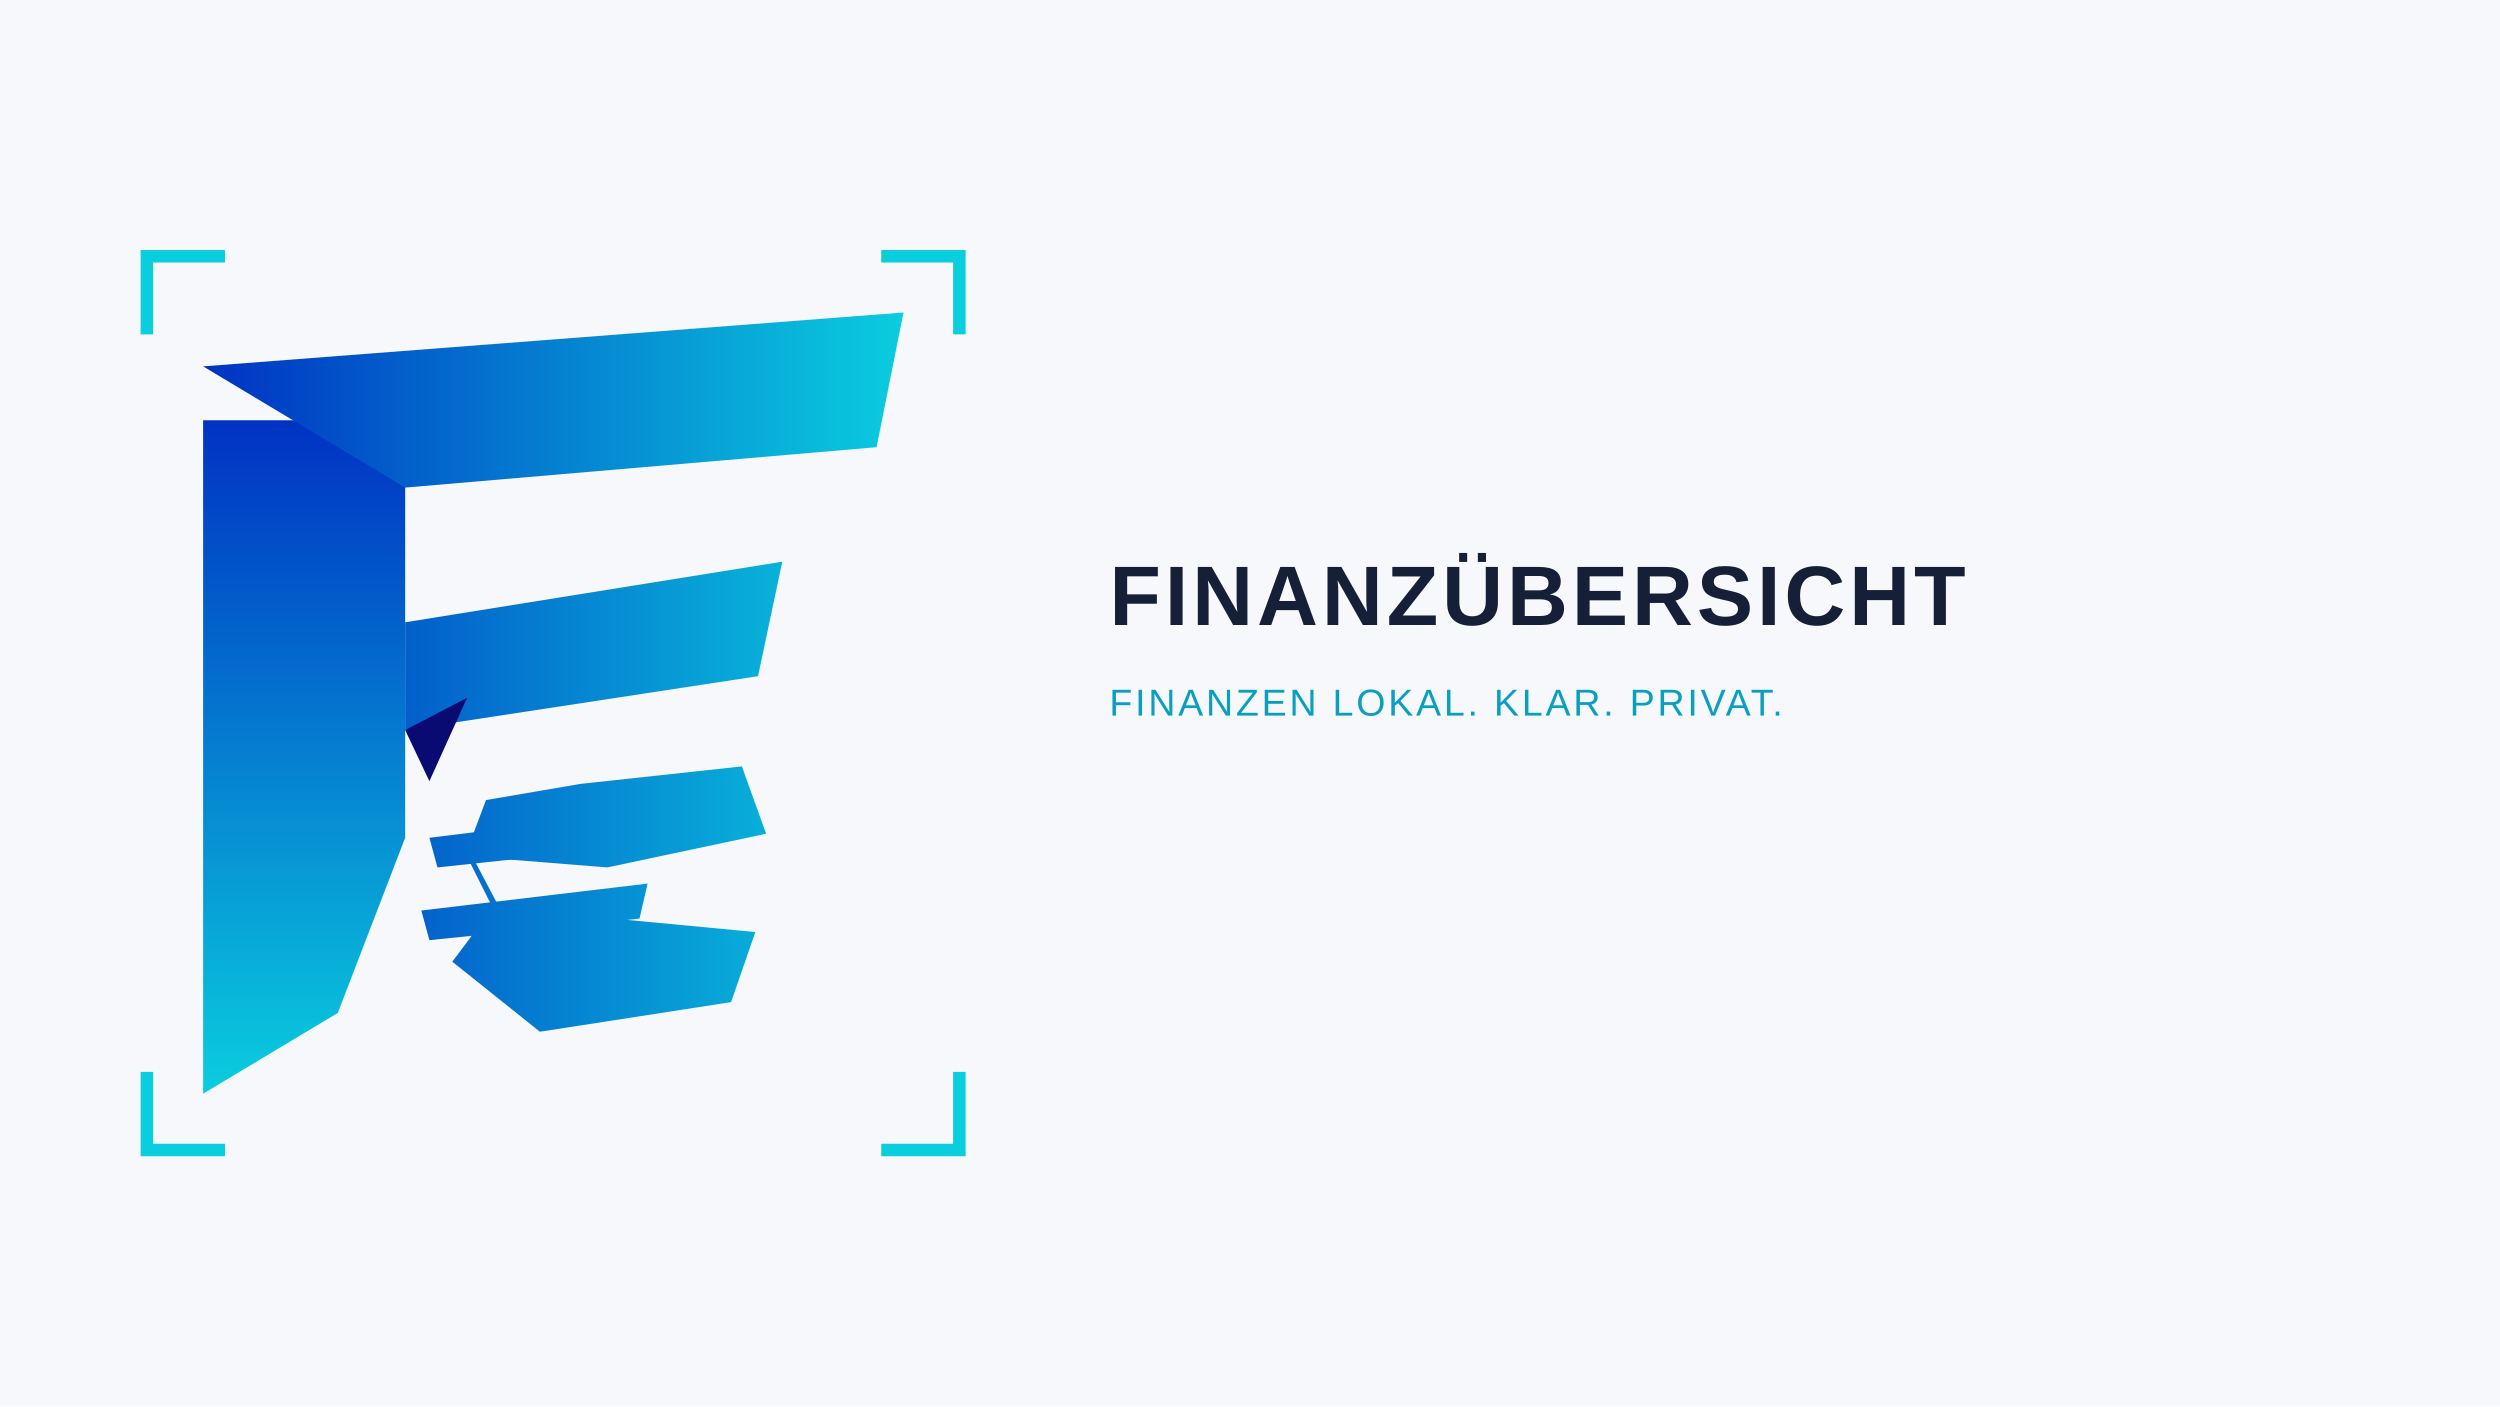
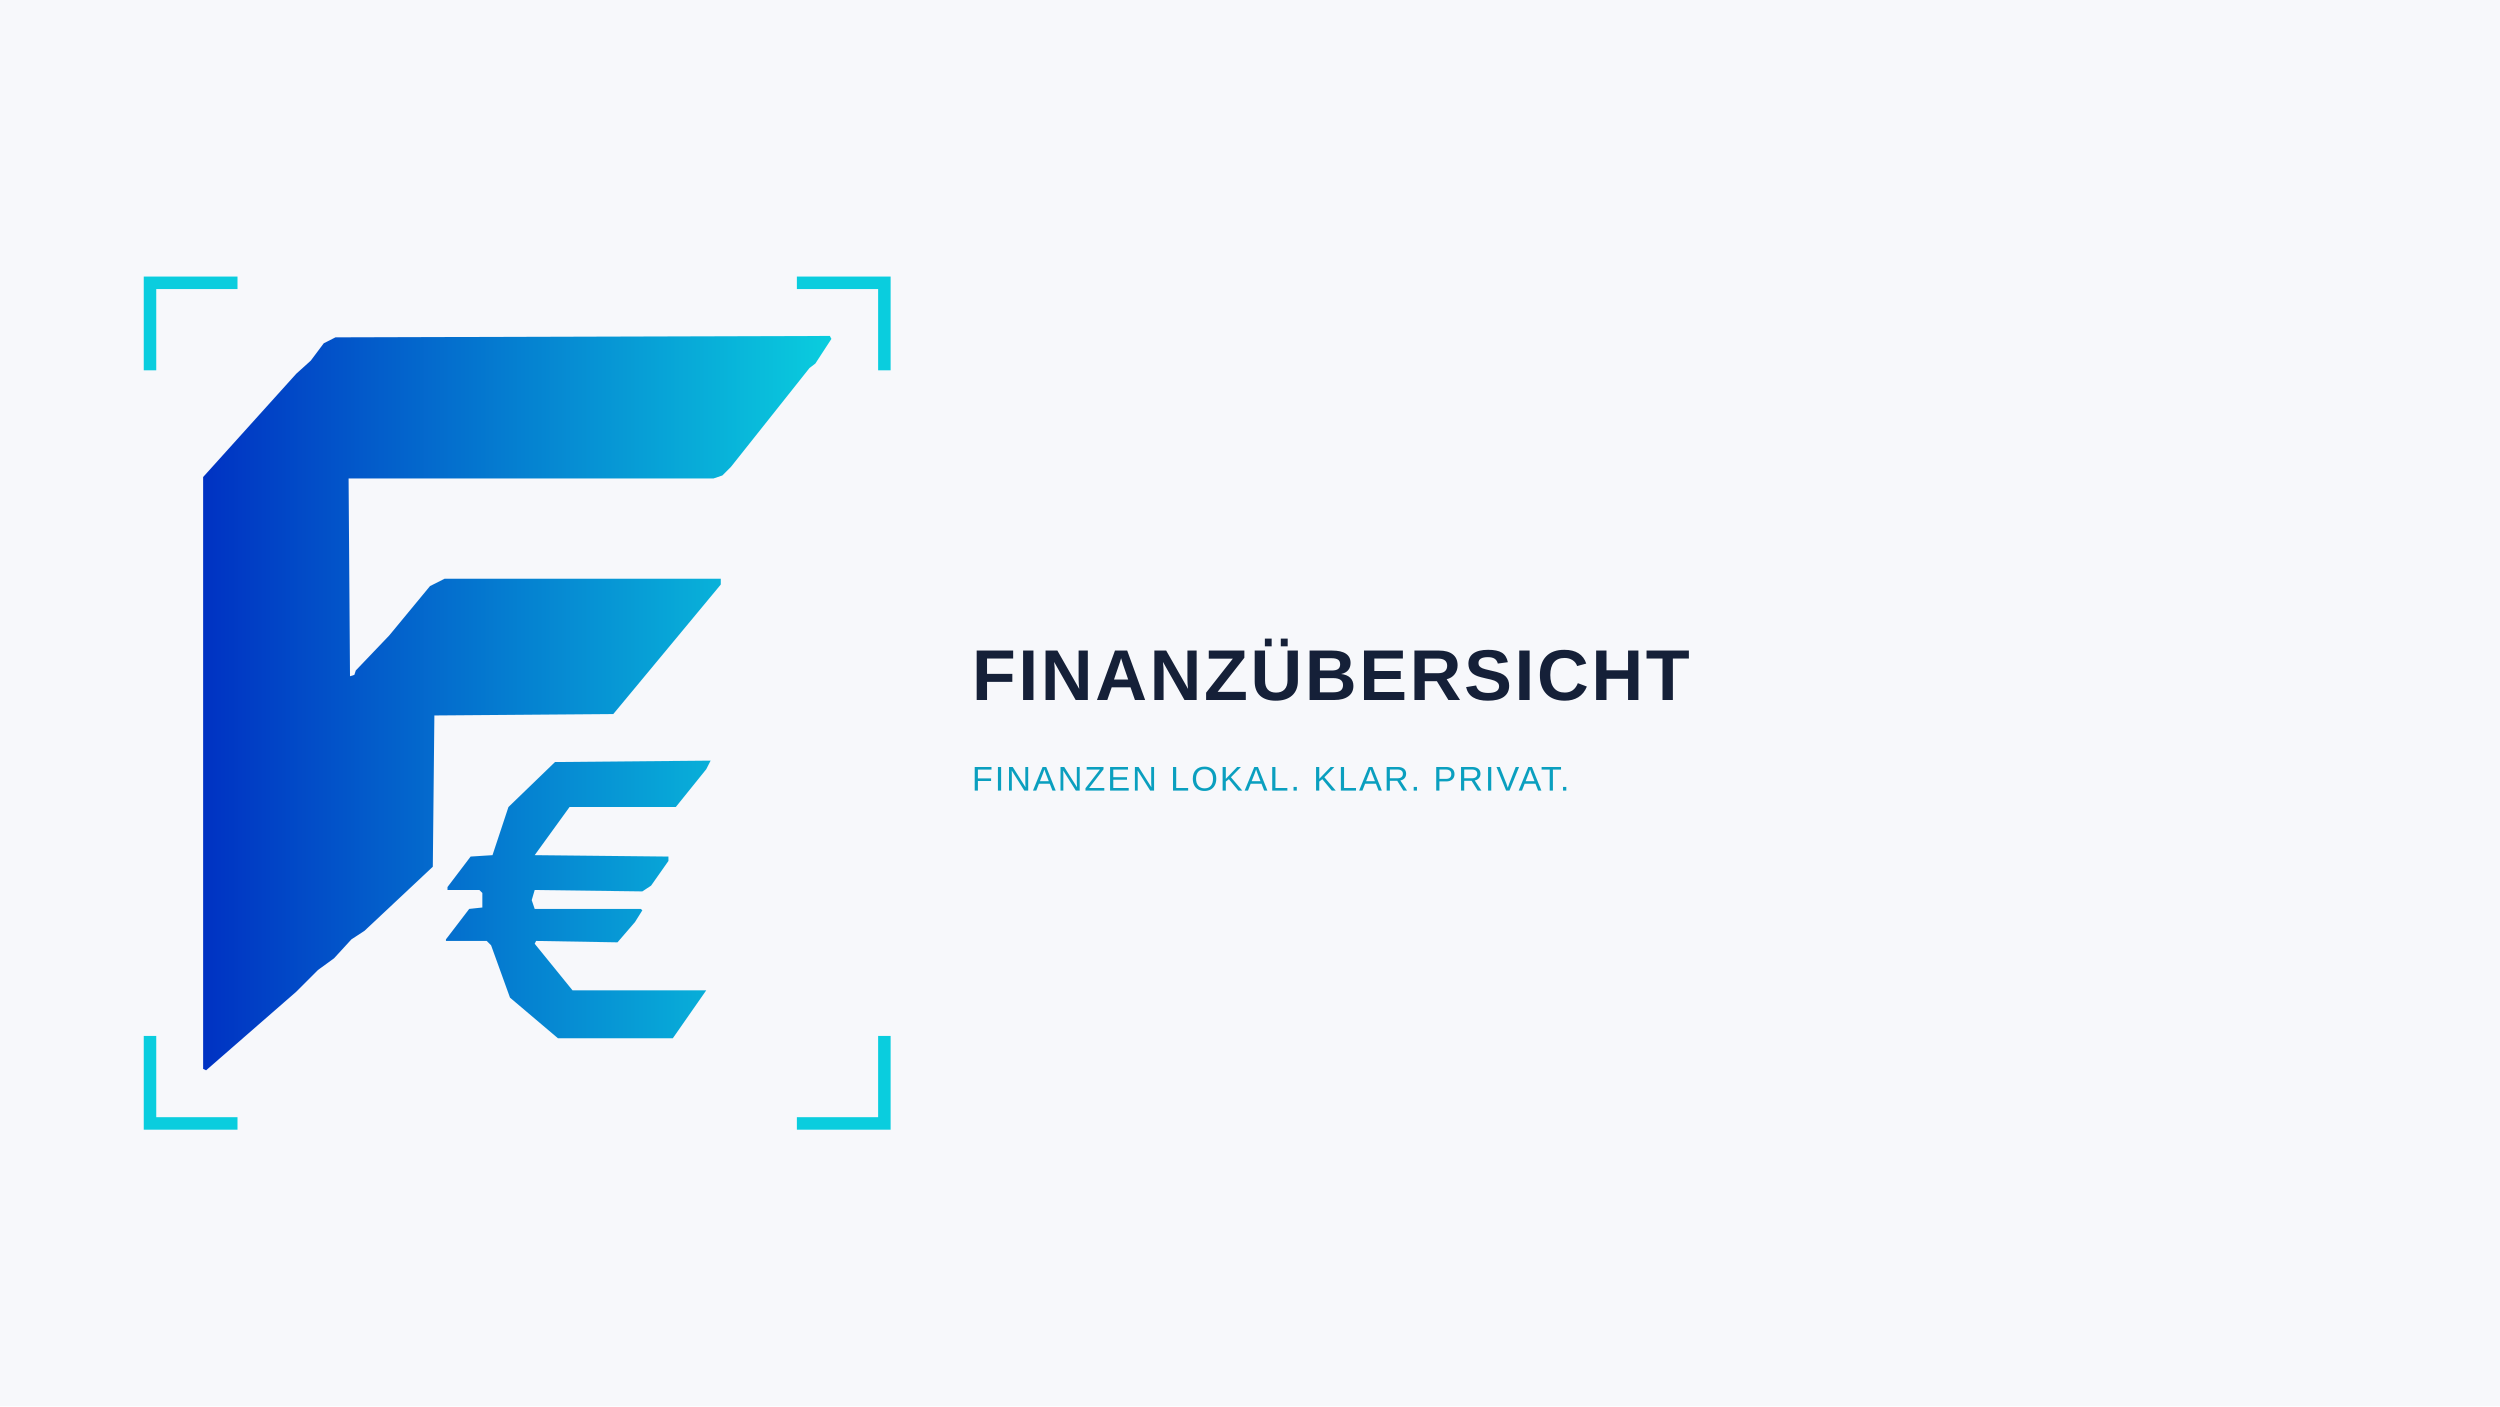
<svg xmlns="http://www.w3.org/2000/svg" viewBox="0 0 1600 900" width="1600" height="900">
  <defs>
-     <linearGradient id="band" x1="0" y1="0" x2="520" y2="0" gradientUnits="userSpaceOnUse">
-       <stop offset="0" stop-color="#0032C3" />
-       <stop offset="1" stop-color="#0ACDDE" />
-     </linearGradient>
-     <linearGradient id="stem" x1="75" y1="80" x2="75" y2="580" gradientUnits="userSpaceOnUse">
+     <linearGradient id="band" x1="130.0" y1="0" x2="532.1" y2="0" gradientUnits="userSpaceOnUse">
      <stop offset="0" stop-color="#0032C3" />
      <stop offset="1" stop-color="#0ACDDE" />
    </linearGradient>
  </defs>
  <rect width="1600" height="900" fill="#f7f8fb" />
-   <g id="mark" transform="translate(130,200) scale(0.862)">
-     <path id="f-stem" fill="url(#stem)" d="M0 80H150V390L100 520L0 580Z" />
-     <path id="f-top" fill="url(#band)" d="M0 40L520 0L500 100L150 130Z" />
-     <path id="f-mid" fill="url(#band)" d="M150 230L430 185L412 270L150 310Z" />
-     <path id="f-fold" fill="#0A0A73" d="M150 310L196 286L168 348Z" />
-     <path id="euro-body" fill="url(#band)" d="M210 362L280 350L400 337L418 387L300 412L200 404L220 442L410 460L392 512L250 534L185 482L215 442L195 402Z" />
-     <path id="euro-bar-top" fill="url(#band)" d="M168 390L330 370L324 396L174 412Z" />
-     <path id="euro-bar-bottom" fill="url(#band)" d="M162 444L330 424L324 450L168 466Z" />
+   <g id="mark">
+     <path fill="url(#band)" d="M130.0 305.3L189.6 239.2L198.9 230.8L207.2 219.7L214.7 215.9L531.1 215.0L532.1 216.9L521.8 232.7L518.1 235.5L467.8 298.8L462.3 304.3L456.7 306.2L223.1 306.2L224.0 432.8L226.8 431.9L227.7 429.1L249.1 406.7L275.2 375.1L284.5 370.4L461.3 370.4L461.3 374.1L392.5 457.0L278.0 457.9L277.0 554.7L233.3 595.7L224.9 601.2L213.8 613.3L203.5 620.8L189.6 634.7L131.9 685.0L130.0 684.1L130.0 306.2Z" />
+     <path fill="url(#band)" d="M285.4 601.2L300.3 581.7L308.7 580.8L308.7 571.5L306.8 569.6L286.4 569.6L286.4 567.7L301.2 548.2L315.2 547.3L325.4 516.5L355.2 487.7L454.8 486.8L452.0 492.3L432.5 516.5L364.5 516.5L342.2 547.3L427.8 548.2L427.8 551.0L416.7 566.8L411.1 570.5L342.2 569.6L340.3 576.1L342.2 581.7L410.1 581.7L411.1 582.6L406.4 590.1L395.2 603.1L343.1 602.2L342.2 604.0L366.4 633.8L452.0 633.8L430.6 664.5L357.1 664.5L326.4 638.5L314.3 605.0L311.5 602.2L285.4 602.2Z" />
  </g>
  <g id="brackets" fill="none" stroke="#0ACDDE" stroke-width="8" stroke-linecap="square">
-     <path d="M94 210V164H140" />
-     <path d="M568 164H614V210" />
-     <path d="M94 690V736H140" />
-     <path d="M568 736H614V690" />
+     <path d="M96 233V181H148" />
+     <path d="M514 181H566V233" />
+     <path d="M96 667V719H148" />
+     <path d="M514 719H566V667" />
  </g>
-   <text x="710" y="400" fill="#152038" font-family="Arial, Helvetica, sans-serif" font-size="54" font-weight="700" letter-spacing="2.5">FINANZÜBERSICHT</text>
-   <text x="710" y="458" fill="#0A9FBF" font-family="Arial, Helvetica, sans-serif" font-size="24" letter-spacing="1.8">FINANZEN LOKAL. KLAR. PRIVAT.</text>
+   <text x="622" y="448" fill="#152038" font-family="Arial, Helvetica, sans-serif" font-size="46" font-weight="700" letter-spacing="1.6">FINANZÜBERSICHT</text>
+   <text x="622" y="506" fill="#0A9FBF" font-family="Arial, Helvetica, sans-serif" font-size="22" letter-spacing="1.2">FINANZEN LOKAL. KLAR. PRIVAT.</text>
</svg>
